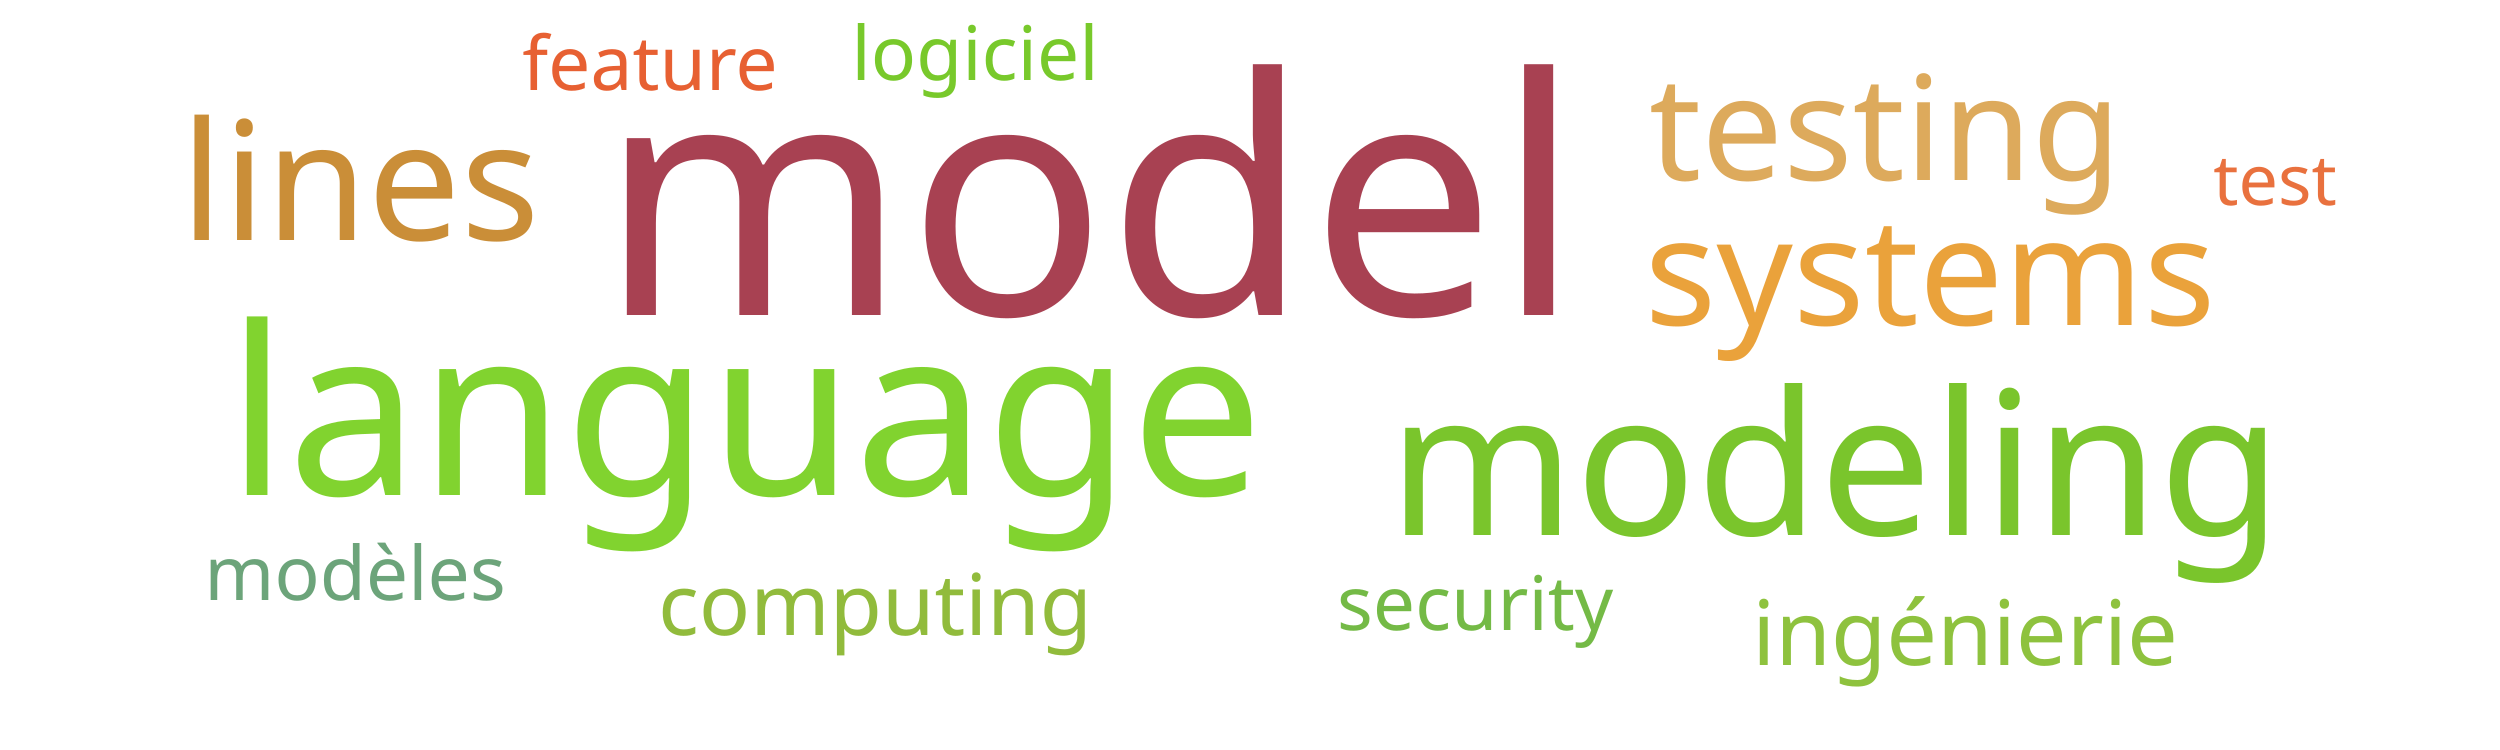
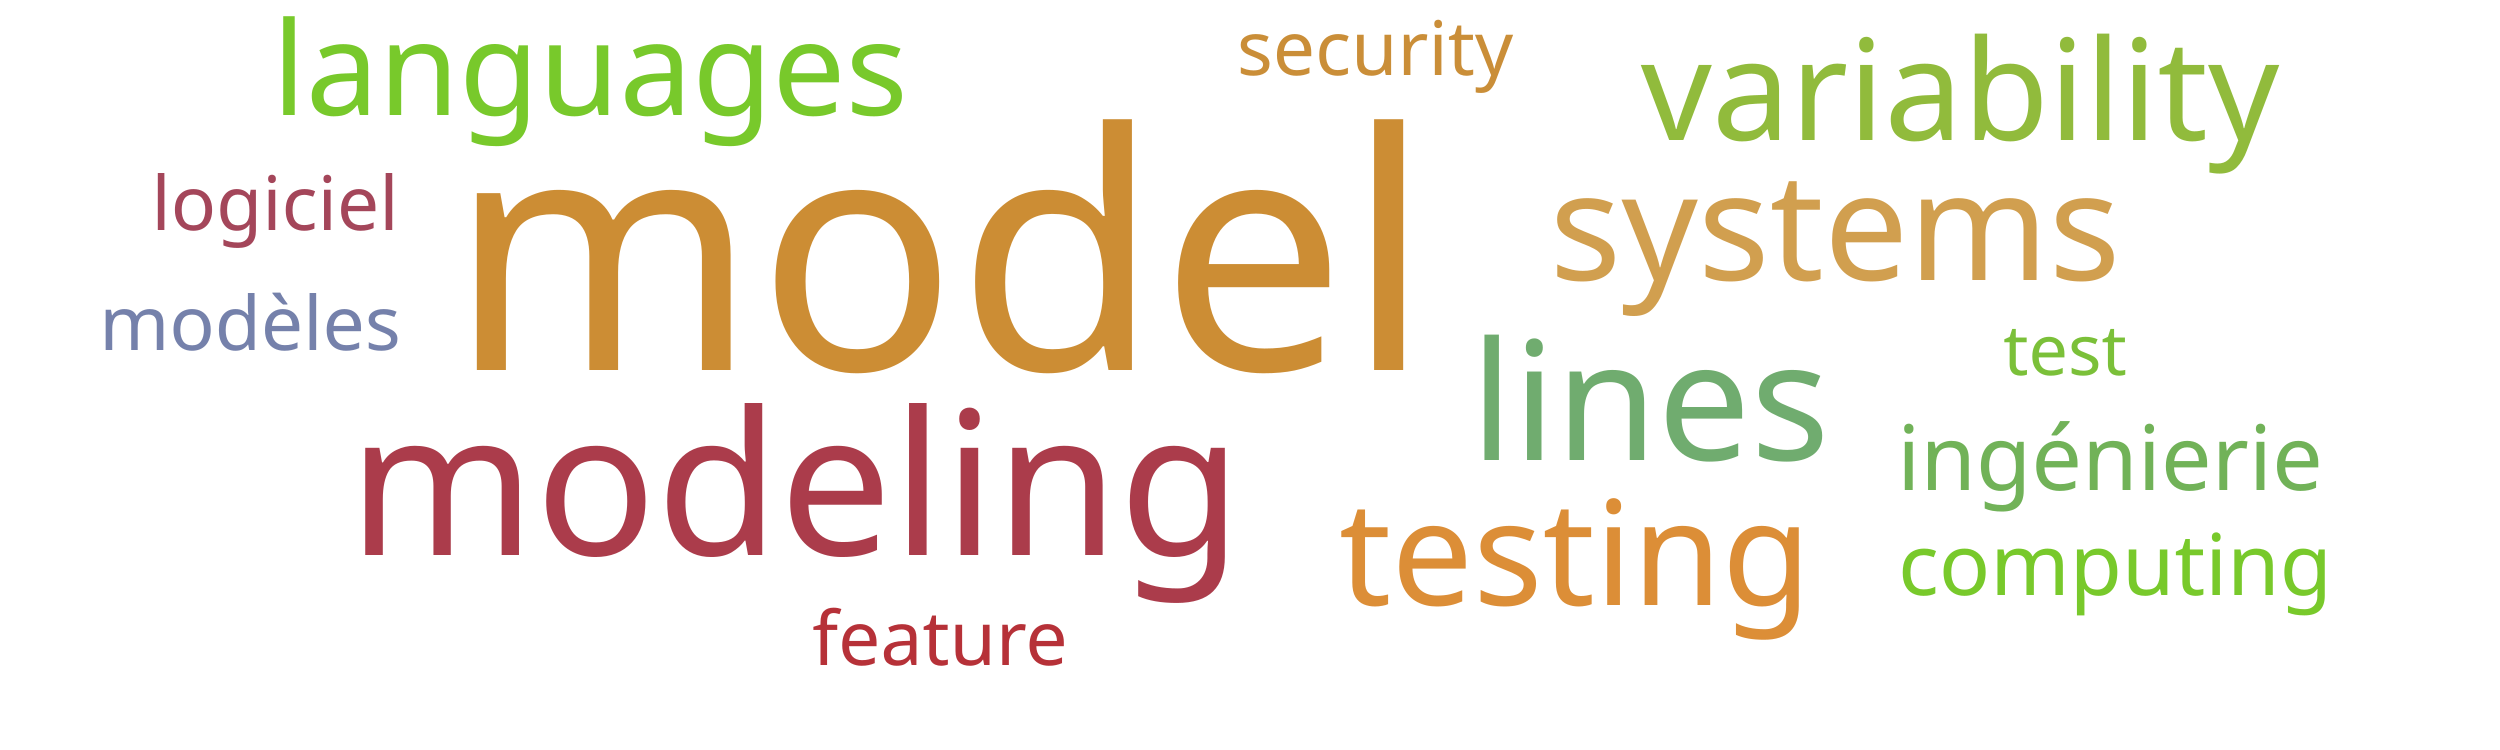
<svg xmlns="http://www.w3.org/2000/svg" width="500" height="150">
  <g transform="translate(250, 75)">
-     <text text-anchor="middle" style="font-family: Impact; font-size: 66px; fill: #a84152" transform="translate(-32,-12)rotate(0)">model</text>
-     <text text-anchor="middle" style="font-family: Impact; font-size: 47px; fill: #81d32f" transform="translate(-101,24)rotate(0)">language</text>
-     <text text-anchor="middle" style="font-family: Impact; font-size: 40px; fill: #7ac52c" transform="translate(117,32)rotate(0)">modeling</text>
-     <text text-anchor="middle" style="font-family: Impact; font-size: 33px; fill: #ca8e38" transform="translate(-178,-27)rotate(0)">lines</text>
-     <text text-anchor="middle" style="font-family: Impact; font-size: 30px; fill: #eaa23b" transform="translate(136,-10)rotate(0)">systems</text>
-     <text text-anchor="middle" style="font-family: Impact; font-size: 29px; fill: #ddaa5c" transform="translate(127,-39)rotate(0)">testing</text>
-     <text text-anchor="middle" style="font-family: Impact; font-size: 18px; fill: #8ec23e" transform="translate(143,58)rotate(0)">ingénierie</text>
-     <text text-anchor="middle" style="font-family: Impact; font-size: 17px; fill: #91bb3c" transform="translate(-75,52)rotate(0)">computing</text>
-     <text text-anchor="middle" style="font-family: Impact; font-size: 15px; fill: #74ba46" transform="translate(45,51)rotate(0)">security</text>
-     <text text-anchor="middle" style="font-family: Impact; font-size: 15px; fill: #78c92b" transform="translate(-55,-59)rotate(0)">logiciel</text>
-     <text text-anchor="middle" style="font-family: Impact; font-size: 15px; fill: #e76032" transform="translate(-120,-57)rotate(0)">feature</text>
-     <text text-anchor="middle" style="font-family: Impact; font-size: 15px; fill: #6ca47a" transform="translate(-179,45)rotate(0)">modèles</text>
-     <text text-anchor="middle" style="font-family: Impact; font-size: 14px; fill: #e9713e" transform="translate(205,-34)rotate(0)">test</text>
+     <text text-anchor="middle" style="font-family: Impact; font-size: 66px; fill: #cc8d34" transform="translate(-62,-1)rotate(0)">model</text>
+     <text text-anchor="middle" style="font-family: Impact; font-size: 40px; fill: #ab3c4b" transform="translate(-91,36)rotate(0)">modeling</text>
+     <text text-anchor="middle" style="font-family: Impact; font-size: 33px; fill: #70ac6f" transform="translate(80,17)rotate(0)">lines</text>
+     <text text-anchor="middle" style="font-family: Impact; font-size: 30px; fill: #d19f4f" transform="translate(117,-19)rotate(0)">systems</text>
+     <text text-anchor="middle" style="font-family: Impact; font-size: 29px; fill: #dc8e37" transform="translate(65,46)rotate(0)">testing</text>
+     <text text-anchor="middle" style="font-family: Impact; font-size: 28px; fill: #91bb3c" transform="translate(142,-47)rotate(0)">variability</text>
+     <text text-anchor="middle" style="font-family: Impact; font-size: 26px; fill: #78c92b" transform="translate(-132,-52)rotate(0)">languages</text>
+     <text text-anchor="middle" style="font-family: Impact; font-size: 18px; fill: #71b258" transform="translate(172,23)rotate(0)">ingénierie</text>
+     <text text-anchor="middle" style="font-family: Impact; font-size: 17px; fill: #78c92b" transform="translate(173,44)rotate(0)">computing</text>
+     <text text-anchor="middle" style="font-family: Impact; font-size: 15px; fill: #ca8e38" transform="translate(25,-60)rotate(0)">security</text>
+     <text text-anchor="middle" style="font-family: Impact; font-size: 15px; fill: #a4465a" transform="translate(-195,-29)rotate(0)">logiciel</text>
+     <text text-anchor="middle" style="font-family: Impact; font-size: 15px; fill: #b63138" transform="translate(-62,58)rotate(0)">feature</text>
+     <text text-anchor="middle" style="font-family: Impact; font-size: 15px; fill: #7581ab" transform="translate(-200,-5)rotate(0)">modèles</text>
+     <text text-anchor="middle" style="font-family: Impact; font-size: 14px; fill: #7bc039" transform="translate(163,0)rotate(0)">test</text>
  </g>
</svg>
